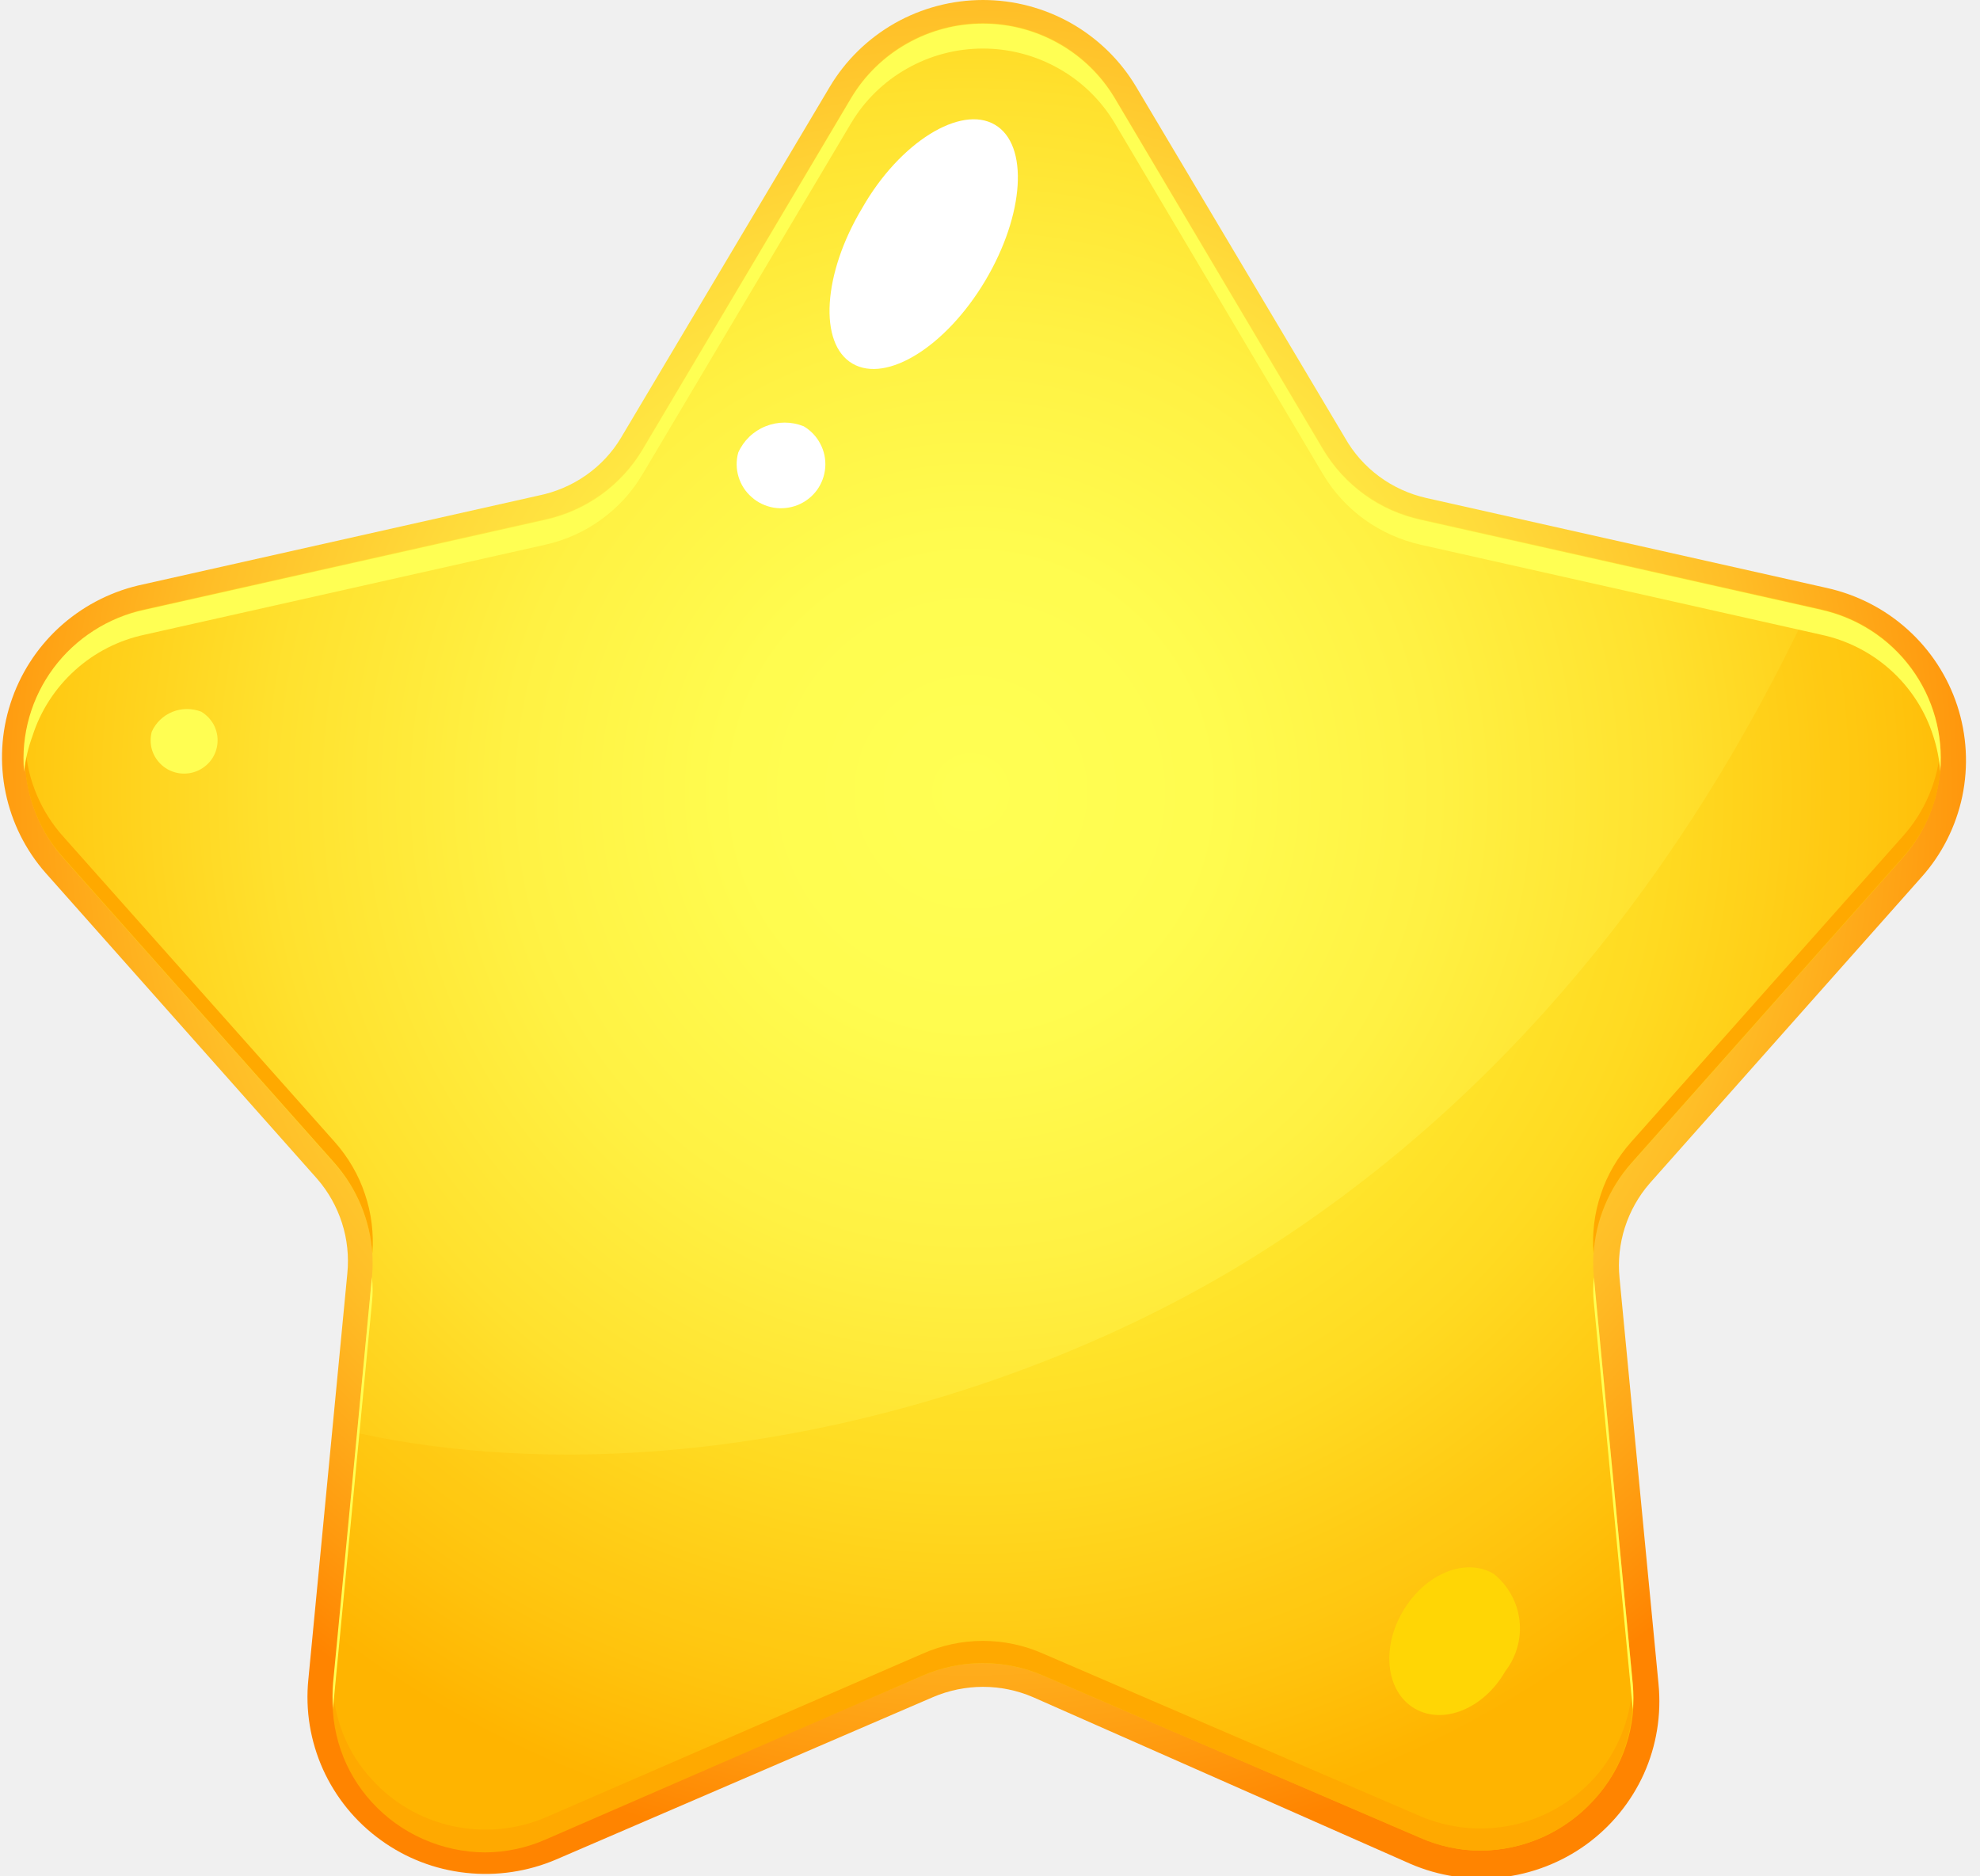
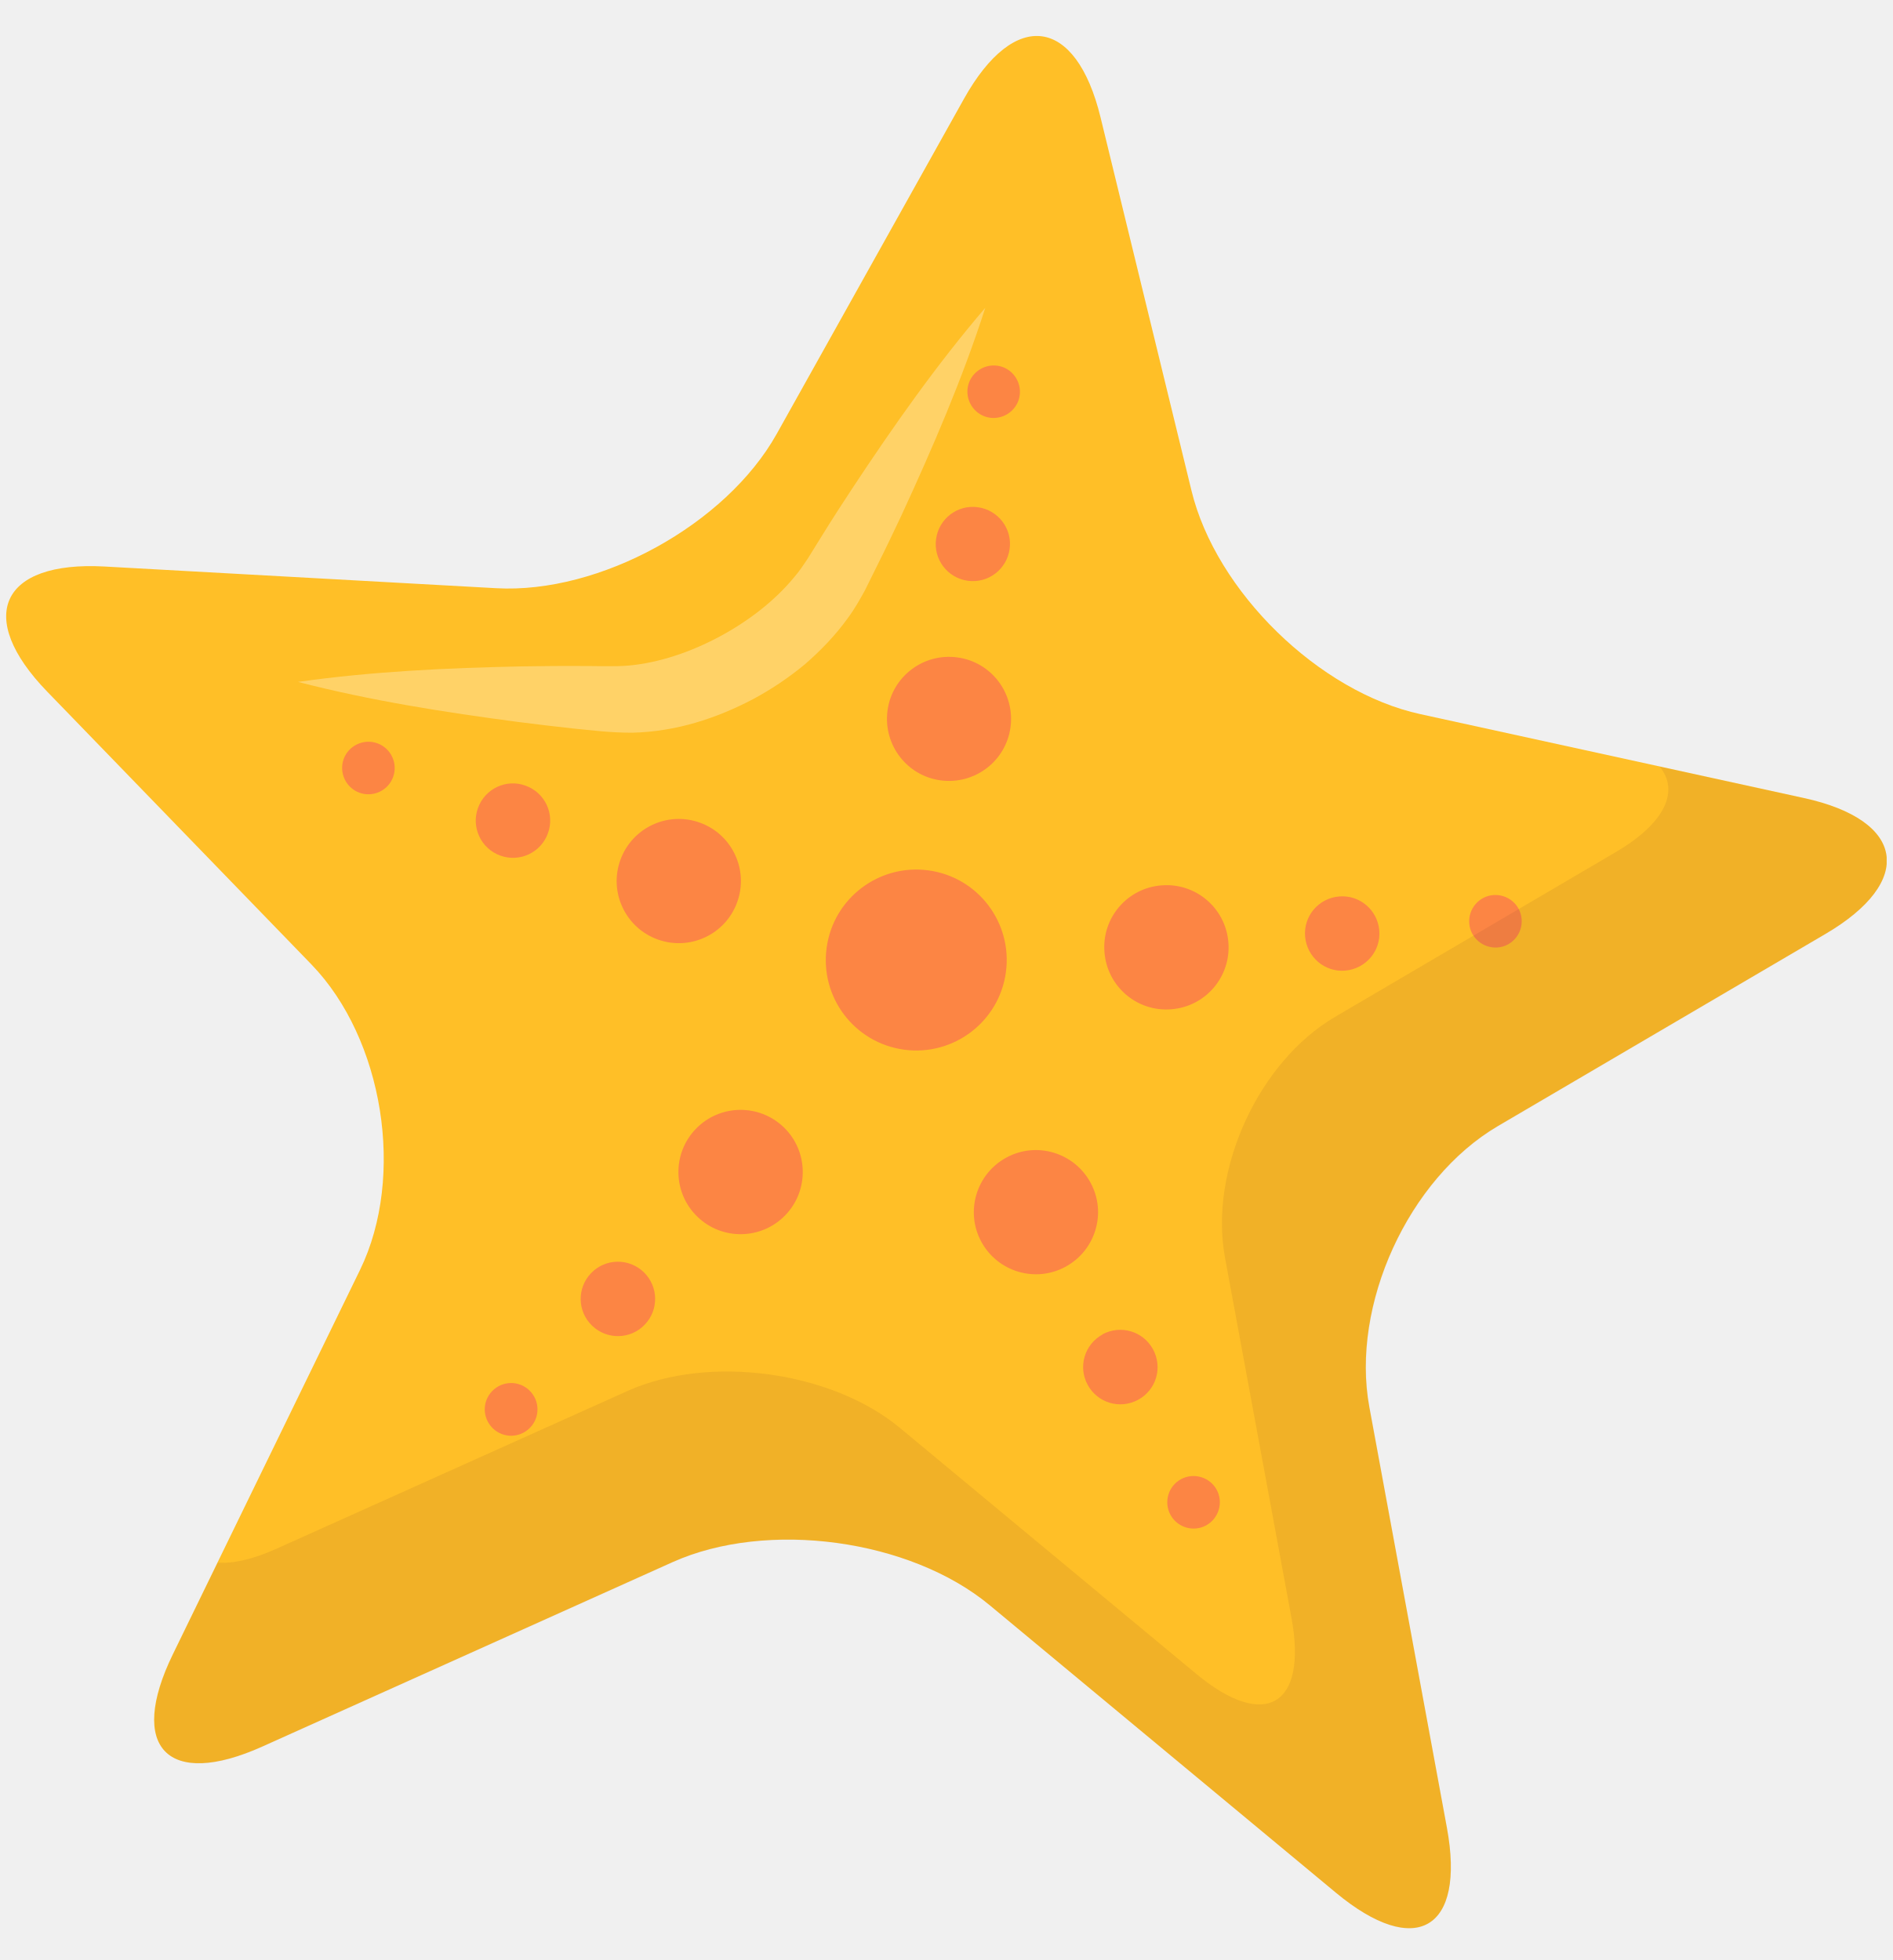
- <svg xmlns="http://www.w3.org/2000/svg" width="19" height="18" viewBox="0 0 19 18" fill="none">
-   <path d="M10.903 0.834L12.907 4.203C12.989 4.348 13.101 4.474 13.235 4.573C13.369 4.672 13.523 4.742 13.685 4.779L17.527 5.642C17.817 5.706 18.086 5.843 18.306 6.042C18.526 6.24 18.69 6.492 18.782 6.773C18.874 7.054 18.89 7.354 18.83 7.643C18.769 7.932 18.634 8.201 18.436 8.421L15.831 11.356C15.723 11.48 15.642 11.625 15.592 11.781C15.542 11.938 15.525 12.102 15.541 12.265L15.915 16.161C15.944 16.456 15.896 16.753 15.775 17.023C15.653 17.293 15.463 17.527 15.222 17.702C14.982 17.876 14.699 17.985 14.403 18.018C14.107 18.05 13.808 18.006 13.535 17.888L9.913 16.288C9.762 16.223 9.598 16.189 9.433 16.189C9.267 16.189 9.104 16.223 8.952 16.288L5.339 17.845C5.066 17.962 4.766 18.007 4.47 17.974C4.174 17.942 3.892 17.833 3.652 17.658C3.411 17.484 3.221 17.25 3.099 16.98C2.978 16.71 2.929 16.413 2.959 16.118L3.333 12.222C3.349 12.059 3.332 11.894 3.282 11.738C3.232 11.582 3.151 11.437 3.043 11.313L0.438 8.378C0.245 8.159 0.113 7.893 0.054 7.608C-0.005 7.323 0.011 7.027 0.101 6.75C0.19 6.473 0.35 6.223 0.564 6.025C0.779 5.827 1.041 5.687 1.326 5.619L5.168 4.756C5.331 4.723 5.486 4.657 5.622 4.562C5.758 4.467 5.873 4.345 5.958 4.203L7.962 0.834C8.113 0.58 8.328 0.37 8.586 0.223C8.844 0.077 9.136 0 9.433 0C9.73 0 10.021 0.077 10.279 0.223C10.537 0.37 10.752 0.58 10.903 0.834Z" fill="url(#paint0_radial_5063_36937)" />
-   <path d="M14.209 17.761C14.009 17.76 13.812 17.718 13.63 17.637L10.011 16.081C9.828 16.002 9.631 15.961 9.432 15.961C9.233 15.961 9.036 16.002 8.853 16.081L5.24 17.637C5.058 17.718 4.86 17.76 4.661 17.761C4.456 17.76 4.253 17.716 4.066 17.633C3.878 17.55 3.71 17.429 3.572 17.278C3.435 17.128 3.331 16.951 3.267 16.759C3.203 16.567 3.181 16.363 3.202 16.162L3.569 12.26C3.588 12.064 3.567 11.866 3.505 11.678C3.444 11.49 3.345 11.317 3.213 11.169L0.608 8.235C0.439 8.045 0.323 7.814 0.272 7.566C0.22 7.317 0.234 7.06 0.313 6.819C0.392 6.578 0.533 6.362 0.722 6.191C0.91 6.021 1.14 5.902 1.389 5.847L5.231 4.983C5.425 4.941 5.608 4.859 5.769 4.743C5.93 4.628 6.065 4.48 6.166 4.31L8.167 0.938C8.297 0.72 8.482 0.539 8.704 0.413C8.926 0.288 9.177 0.222 9.432 0.222C9.687 0.222 9.938 0.288 10.16 0.413C10.382 0.539 10.567 0.72 10.697 0.938L12.698 4.31C12.799 4.48 12.934 4.628 13.095 4.743C13.256 4.859 13.439 4.941 13.633 4.983L17.475 5.847C17.724 5.902 17.954 6.021 18.142 6.191C18.331 6.362 18.472 6.578 18.551 6.819C18.63 7.06 18.644 7.317 18.592 7.566C18.541 7.814 18.425 8.045 18.256 8.235L15.651 11.169C15.519 11.317 15.42 11.49 15.359 11.678C15.297 11.866 15.275 12.064 15.295 12.26L15.668 16.156C15.689 16.357 15.667 16.561 15.603 16.753C15.539 16.946 15.435 17.122 15.297 17.272C15.16 17.424 14.992 17.546 14.805 17.631C14.618 17.715 14.415 17.759 14.209 17.761Z" fill="url(#paint1_radial_5063_36937)" />
-   <g style="mix-blend-mode:multiply">
-     <path d="M17.475 5.852L17.362 5.826C16.181 8.344 14.426 10.574 12.02 12.07C9.658 13.54 6.297 14.372 3.428 13.753L3.196 16.161C3.175 16.363 3.197 16.566 3.261 16.759C3.325 16.951 3.429 17.128 3.567 17.278C3.704 17.429 3.872 17.55 4.06 17.633C4.247 17.716 4.45 17.76 4.655 17.761C4.855 17.76 5.052 17.718 5.234 17.637L8.853 16.081C9.036 16.001 9.233 15.96 9.432 15.96C9.631 15.96 9.828 16.001 10.011 16.081L13.624 17.637C13.807 17.718 14.004 17.76 14.203 17.761C14.409 17.76 14.611 17.716 14.799 17.633C14.986 17.55 15.154 17.429 15.292 17.278C15.429 17.128 15.533 16.951 15.597 16.759C15.661 16.566 15.683 16.363 15.662 16.161L15.295 12.26C15.276 12.063 15.297 11.865 15.359 11.678C15.42 11.49 15.519 11.317 15.651 11.169L18.256 8.234C18.425 8.044 18.541 7.814 18.593 7.565C18.644 7.317 18.63 7.06 18.551 6.819C18.472 6.578 18.331 6.361 18.142 6.191C17.954 6.02 17.724 5.902 17.475 5.846V5.852Z" fill="#FFF7B8" />
+ <svg xmlns="http://www.w3.org/2000/svg" width="28" height="29" viewBox="0 0 28 29" fill="none">
+   <g clip-path="url(#clip0_2004_22451)">
+     <path d="M14.259 1.463C15.008 0.121 15.917 0.246 16.28 1.737L17.625 7.259C17.988 8.753 19.512 10.241 21.014 10.567L26.684 11.807C28.186 12.136 28.329 13.04 27.003 13.818L22.157 16.661C20.833 17.439 19.977 19.311 20.256 20.82L21.403 27.042C21.682 28.552 20.943 28.985 19.76 28.003L14.643 23.753C13.463 22.771 11.348 22.484 9.948 23.113L3.881 25.841C2.481 26.471 1.883 25.857 2.557 24.476L5.327 18.787C5.998 17.405 5.674 15.374 4.607 14.27L0.698 10.233C-0.37 9.131 0.009 8.298 1.544 8.382L7.34 8.703C8.873 8.789 10.74 7.76 11.489 6.421L14.259 1.463Z" fill="#FFBF27" />
+     <path d="M13.734 12.878C13.003 12.779 12.327 13.29 12.228 14.024C12.128 14.758 12.64 15.431 13.374 15.531C14.105 15.63 14.781 15.118 14.88 14.384C14.979 13.653 14.468 12.977 13.734 12.878Z" fill="#FC8544" />
+     <path d="M13.914 11.546C14.418 11.614 14.88 11.262 14.948 10.761C15.016 10.257 14.664 9.794 14.162 9.727C13.659 9.659 13.196 10.011 13.129 10.512C13.061 11.016 13.413 11.479 13.914 11.546Z" fill="#FC8544" />
+     <path d="M14.316 8.593C14.617 8.635 14.893 8.424 14.935 8.123C14.977 7.823 14.766 7.546 14.465 7.505C14.165 7.463 13.888 7.674 13.847 7.975C13.805 8.275 14.016 8.552 14.316 8.593Z" fill="#FC8544" />
+     <path d="M14.646 6.181C14.857 6.209 15.056 6.061 15.084 5.849C15.113 5.638 14.964 5.439 14.753 5.411C14.541 5.382 14.343 5.531 14.314 5.742C14.285 5.954 14.434 6.152 14.646 6.181Z" fill="#FC8544" />
+     <path d="M17.181 13.1C16.674 13.139 16.296 13.583 16.338 14.089C16.377 14.596 16.821 14.975 17.327 14.933C17.834 14.894 18.212 14.45 18.171 13.943C18.131 13.437 17.688 13.058 17.181 13.1Z" fill="#FC8544" />
+     <path d="M19.81 13.264C19.507 13.288 19.28 13.554 19.306 13.857C19.332 14.16 19.596 14.387 19.899 14.361C20.202 14.335 20.429 14.071 20.403 13.768C20.379 13.465 20.113 13.238 19.81 13.264Z" fill="#FC8544" />
+     <path d="M22.509 13.601C22.494 13.387 22.306 13.228 22.092 13.243C21.878 13.259 21.718 13.447 21.734 13.661C21.75 13.875 21.938 14.034 22.152 14.019C22.366 14.003 22.525 13.815 22.509 13.601Z" fill="#FC8544" />
+     <path d="M10.904 13.351C11.079 12.873 10.831 12.345 10.356 12.173C9.878 11.998 9.351 12.246 9.178 12.721C9.003 13.199 9.251 13.726 9.726 13.899C10.204 14.074 10.732 13.826 10.904 13.351Z" fill="#FC8544" />
+     <path d="M7.776 11.625C7.492 11.52 7.176 11.666 7.071 11.954C6.967 12.238 7.113 12.554 7.4 12.659C7.685 12.763 8.001 12.617 8.105 12.33C8.21 12.045 8.063 11.729 7.776 11.625Z" fill="#FC8544" />
+     <path d="M5.583 10.998C5.382 10.925 5.157 11.029 5.084 11.23C5.011 11.431 5.116 11.656 5.317 11.729C5.518 11.802 5.742 11.698 5.815 11.497C5.889 11.296 5.784 11.071 5.583 10.998Z" fill="#FC8544" />
+     <path d="M14.886 17.128C14.439 17.371 14.275 17.93 14.517 18.374C14.76 18.82 15.319 18.985 15.763 18.742C16.209 18.499 16.374 17.941 16.131 17.497C15.888 17.05 15.329 16.886 14.886 17.128Z" fill="#FC8544" />
+     <path d="M16.309 19.745C16.043 19.891 15.943 20.223 16.09 20.491C16.236 20.758 16.567 20.857 16.836 20.711C17.105 20.565 17.202 20.233 17.056 19.964C16.909 19.695 16.578 19.599 16.309 19.742V19.745Z" fill="#FC8544" />
+     <path d="M17.47 21.886C17.282 21.988 17.212 22.225 17.314 22.413C17.416 22.601 17.653 22.672 17.841 22.57C18.029 22.468 18.1 22.23 17.998 22.042C17.896 21.854 17.658 21.784 17.47 21.886Z" fill="#FC8544" />
+     <path d="M11.594 16.679C11.228 16.327 10.646 16.337 10.293 16.703C9.941 17.068 9.951 17.651 10.317 18.003C10.682 18.356 11.265 18.345 11.617 17.98C11.97 17.614 11.959 17.032 11.594 16.679Z" fill="#FC8544" />
+     <path d="M9.523 18.823C9.304 18.612 8.956 18.617 8.745 18.836C8.533 19.055 8.539 19.403 8.758 19.614C8.977 19.826 9.325 19.82 9.536 19.601C9.748 19.382 9.742 19.035 9.523 18.823Z" fill="#FC8544" />
+     <path d="M7.28 20.583C7.131 20.737 7.134 20.982 7.291 21.134C7.445 21.283 7.69 21.28 7.842 21.123C7.99 20.969 7.988 20.724 7.831 20.572C7.677 20.424 7.432 20.426 7.28 20.583Z" fill="#FC8544" />
+     <g opacity="0.1">
+       <path d="M26.684 11.81L24.551 11.343C24.844 11.7 24.637 12.175 23.904 12.606L19.75 15.045C18.614 15.711 17.881 17.317 18.121 18.609L19.105 23.943C19.343 25.238 18.711 25.609 17.698 24.768L13.311 21.126C12.298 20.285 10.489 20.04 9.288 20.578L4.09 22.915C3.737 23.074 3.445 23.136 3.22 23.121L2.56 24.478C1.889 25.86 2.484 26.473 3.883 25.844L9.951 23.116C11.351 22.486 13.465 22.773 14.646 23.755L19.763 28.006C20.943 28.988 21.682 28.554 21.405 27.045L20.259 20.823C19.98 19.314 20.836 17.442 22.16 16.664L27.006 13.82C28.329 13.042 28.186 12.139 26.687 11.81H26.684Z" fill="#723424" />
+     </g>
+     <g opacity="0.3">
+       <path d="M4.411 10.089C5.515 9.933 6.615 9.883 7.714 9.86C7.988 9.857 8.262 9.852 8.536 9.854C8.808 9.852 9.103 9.867 9.306 9.847C9.758 9.805 10.223 9.645 10.646 9.418C11.069 9.191 11.46 8.891 11.75 8.538C11.826 8.45 11.883 8.363 11.951 8.262L12.168 7.912C12.312 7.679 12.46 7.45 12.612 7.22C13.218 6.303 13.849 5.403 14.575 4.554C14.233 5.617 13.795 6.627 13.335 7.625C13.218 7.873 13.1 8.121 12.977 8.366L12.795 8.734C12.722 8.867 12.638 9.016 12.544 9.142C12.359 9.4 12.139 9.627 11.904 9.831C11.667 10.027 11.411 10.199 11.139 10.345C10.596 10.63 9.998 10.826 9.353 10.841C9.009 10.841 8.758 10.805 8.481 10.779C8.21 10.75 7.936 10.716 7.664 10.682C6.575 10.538 5.489 10.369 4.406 10.089H4.411Z" fill="white" />
+     </g>
  </g>
-   <path d="M15.298 17.065C15.092 17.292 14.819 17.45 14.518 17.515C14.217 17.58 13.904 17.549 13.621 17.427L10.011 15.871C9.829 15.79 9.632 15.748 9.432 15.748C9.233 15.748 9.035 15.79 8.853 15.871L5.243 17.439C4.961 17.561 4.647 17.591 4.346 17.526C4.045 17.461 3.772 17.304 3.567 17.076C3.348 16.839 3.217 16.535 3.196 16.213C3.18 16.409 3.205 16.606 3.269 16.792C3.332 16.978 3.434 17.149 3.567 17.295C3.705 17.446 3.872 17.567 4.06 17.65C4.247 17.733 4.45 17.777 4.655 17.778C4.855 17.777 5.052 17.735 5.234 17.655L8.853 16.081C9.036 16.002 9.233 15.961 9.432 15.961C9.631 15.961 9.829 16.002 10.011 16.081L13.624 17.637C13.807 17.718 14.004 17.76 14.203 17.761C14.409 17.76 14.611 17.716 14.799 17.633C14.986 17.55 15.154 17.429 15.292 17.278C15.425 17.132 15.526 16.961 15.59 16.775C15.654 16.589 15.678 16.392 15.662 16.196C15.642 16.518 15.514 16.824 15.298 17.065Z" fill="#FFA900" />
-   <path d="M3.573 12.03C3.588 11.837 3.564 11.643 3.502 11.46C3.441 11.276 3.342 11.107 3.214 10.962L0.608 8.03C0.393 7.791 0.265 7.487 0.243 7.167C0.229 7.36 0.254 7.553 0.317 7.736C0.379 7.919 0.478 8.088 0.608 8.232L3.214 11.166C3.425 11.407 3.551 11.71 3.573 12.03Z" fill="#FFA900" />
-   <path d="M18.256 8.03L15.651 10.962C15.522 11.107 15.423 11.276 15.362 11.46C15.3 11.643 15.276 11.837 15.292 12.03C15.313 11.71 15.439 11.407 15.651 11.166L18.256 8.232C18.385 8.088 18.484 7.921 18.547 7.739C18.609 7.557 18.634 7.365 18.621 7.173C18.598 7.491 18.47 7.793 18.256 8.03Z" fill="#FFA900" />
-   <path d="M3.569 12.504C3.578 12.422 3.578 12.339 3.569 12.257L3.196 16.153C3.189 16.238 3.189 16.323 3.196 16.409V16.391L3.569 12.504Z" fill="#FFFF53" />
-   <path d="M0.312 7.063C0.389 6.821 0.53 6.604 0.719 6.433C0.908 6.262 1.139 6.144 1.389 6.091L5.231 5.228C5.425 5.185 5.609 5.103 5.769 4.986C5.93 4.87 6.065 4.722 6.166 4.551L8.167 1.182C8.297 0.964 8.482 0.783 8.704 0.658C8.926 0.532 9.176 0.466 9.432 0.466C9.687 0.466 9.938 0.532 10.16 0.658C10.382 0.783 10.567 0.964 10.697 1.182L12.697 4.554C12.799 4.724 12.934 4.871 13.095 4.987C13.256 5.102 13.439 5.184 13.633 5.228L17.474 6.091C17.724 6.144 17.956 6.262 18.145 6.433C18.334 6.604 18.474 6.821 18.551 7.063C18.587 7.173 18.61 7.287 18.618 7.403C18.649 7.05 18.55 6.699 18.34 6.414C18.129 6.128 17.822 5.929 17.474 5.852L13.633 4.989C13.439 4.946 13.255 4.865 13.095 4.749C12.934 4.633 12.799 4.486 12.697 4.316L10.697 0.943C10.567 0.725 10.382 0.544 10.16 0.419C9.938 0.293 9.687 0.227 9.432 0.227C9.176 0.227 8.926 0.293 8.704 0.419C8.482 0.544 8.297 0.725 8.167 0.943L6.166 4.316C6.065 4.486 5.93 4.633 5.769 4.749C5.608 4.865 5.425 4.946 5.231 4.989L1.389 5.852C1.039 5.926 0.727 6.125 0.514 6.411C0.301 6.697 0.2 7.051 0.231 7.406C0.244 7.289 0.271 7.174 0.312 7.063Z" fill="#FFFF53" />
-   <path d="M15.295 12.26C15.286 12.342 15.286 12.425 15.295 12.507L15.668 16.403V16.42C15.675 16.335 15.675 16.249 15.668 16.164L15.295 12.26Z" fill="#FFFF53" />
-   <path d="M8.274 1.996C7.894 2.629 7.854 3.3 8.181 3.49C8.508 3.68 9.078 3.326 9.455 2.693C9.831 2.06 9.875 1.389 9.547 1.197C9.22 1.004 8.635 1.363 8.274 1.996Z" fill="white" />
-   <path d="M7.084 4.344C7.063 4.42 7.064 4.501 7.087 4.576C7.11 4.652 7.153 4.719 7.213 4.771C7.272 4.824 7.345 4.858 7.423 4.872C7.501 4.885 7.581 4.876 7.655 4.847C7.728 4.817 7.792 4.768 7.839 4.704C7.885 4.641 7.913 4.565 7.919 4.487C7.925 4.408 7.909 4.33 7.872 4.26C7.836 4.19 7.78 4.131 7.712 4.091C7.595 4.044 7.464 4.044 7.347 4.091C7.229 4.138 7.135 4.229 7.084 4.344Z" fill="white" />
-   <path d="M1.456 7.023C1.441 7.081 1.442 7.141 1.459 7.198C1.477 7.255 1.51 7.306 1.555 7.345C1.599 7.384 1.654 7.41 1.713 7.42C1.772 7.43 1.833 7.423 1.888 7.401C1.944 7.378 1.991 7.341 2.027 7.293C2.062 7.245 2.083 7.188 2.087 7.129C2.092 7.069 2.079 7.01 2.052 6.957C2.024 6.905 1.982 6.861 1.931 6.83C1.842 6.796 1.743 6.796 1.654 6.832C1.566 6.868 1.495 6.936 1.456 7.023Z" fill="#FFFE52" />
-   <path d="M13.465 15.459C13.251 15.816 13.3 16.236 13.575 16.397C13.85 16.558 14.241 16.397 14.444 16.04C14.552 15.901 14.601 15.725 14.581 15.55C14.56 15.376 14.472 15.216 14.334 15.105C14.065 14.944 13.677 15.102 13.465 15.459Z" fill="#FFD605" />
  <defs>
-     <radialGradient id="paint0_radial_5063_36937" cx="0" cy="0" r="1" gradientUnits="userSpaceOnUse" gradientTransform="translate(9.31391 7.56696) scale(10.4745 10.4098)">
-       <stop stop-color="#FFFF53" />
-       <stop offset="0.18" stop-color="#FFFB50" />
-       <stop offset="0.36" stop-color="#FFEF48" />
-       <stop offset="0.54" stop-color="#FFDA3A" />
-       <stop offset="0.73" stop-color="#FFBE27" />
-       <stop offset="0.91" stop-color="#FF990E" />
-       <stop offset="1" stop-color="#FF8400" />
-     </radialGradient>
-     <radialGradient id="paint1_radial_5063_36937" cx="0" cy="0" r="1" gradientUnits="userSpaceOnUse" gradientTransform="translate(9.31618 7.60459) scale(10.2024 10.1394)">
-       <stop stop-color="#FFFF53" />
-       <stop offset="0.22" stop-color="#FFFC4F" />
-       <stop offset="0.44" stop-color="#FFF143" />
-       <stop offset="0.66" stop-color="#FFE12E" />
-       <stop offset="0.88" stop-color="#FFC912" />
-       <stop offset="1" stop-color="#FFBA00" />
-     </radialGradient>
+     <clipPath id="clip0_2004_22451">
+       <rect width="27.819" height="28" fill="white" transform="translate(0.0898438 0.533203)" />
+     </clipPath>
  </defs>
</svg>
